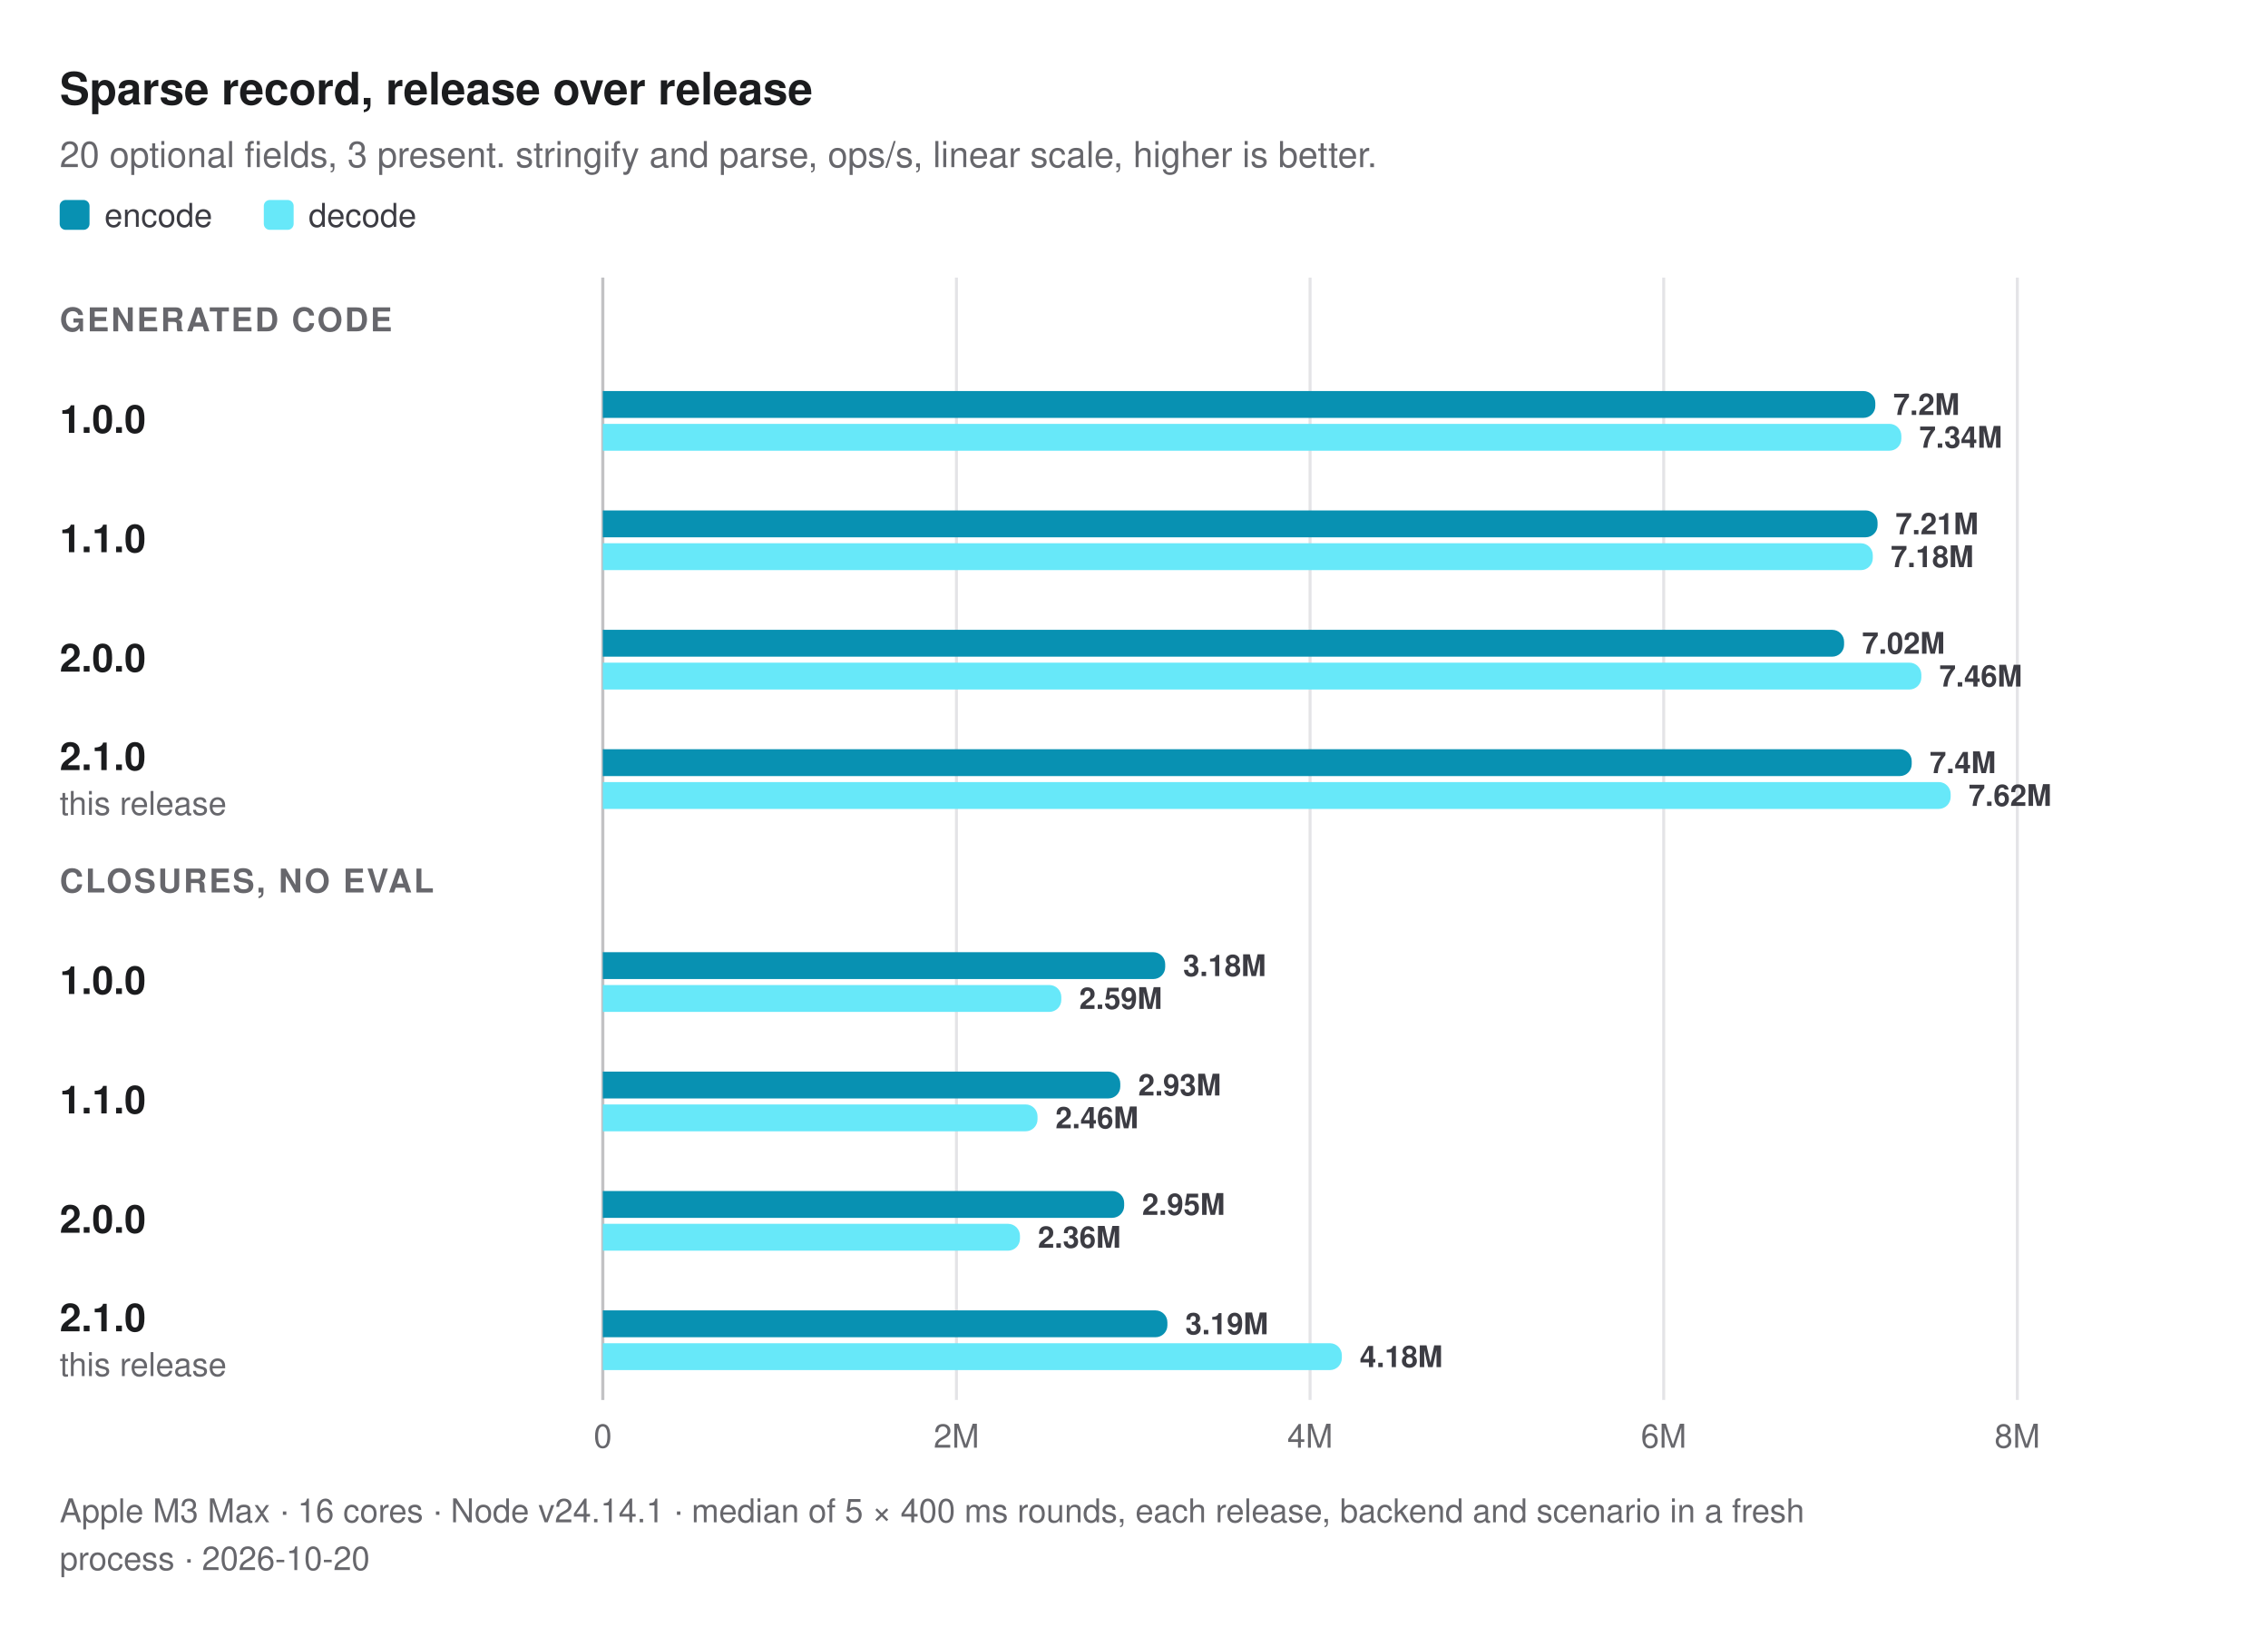
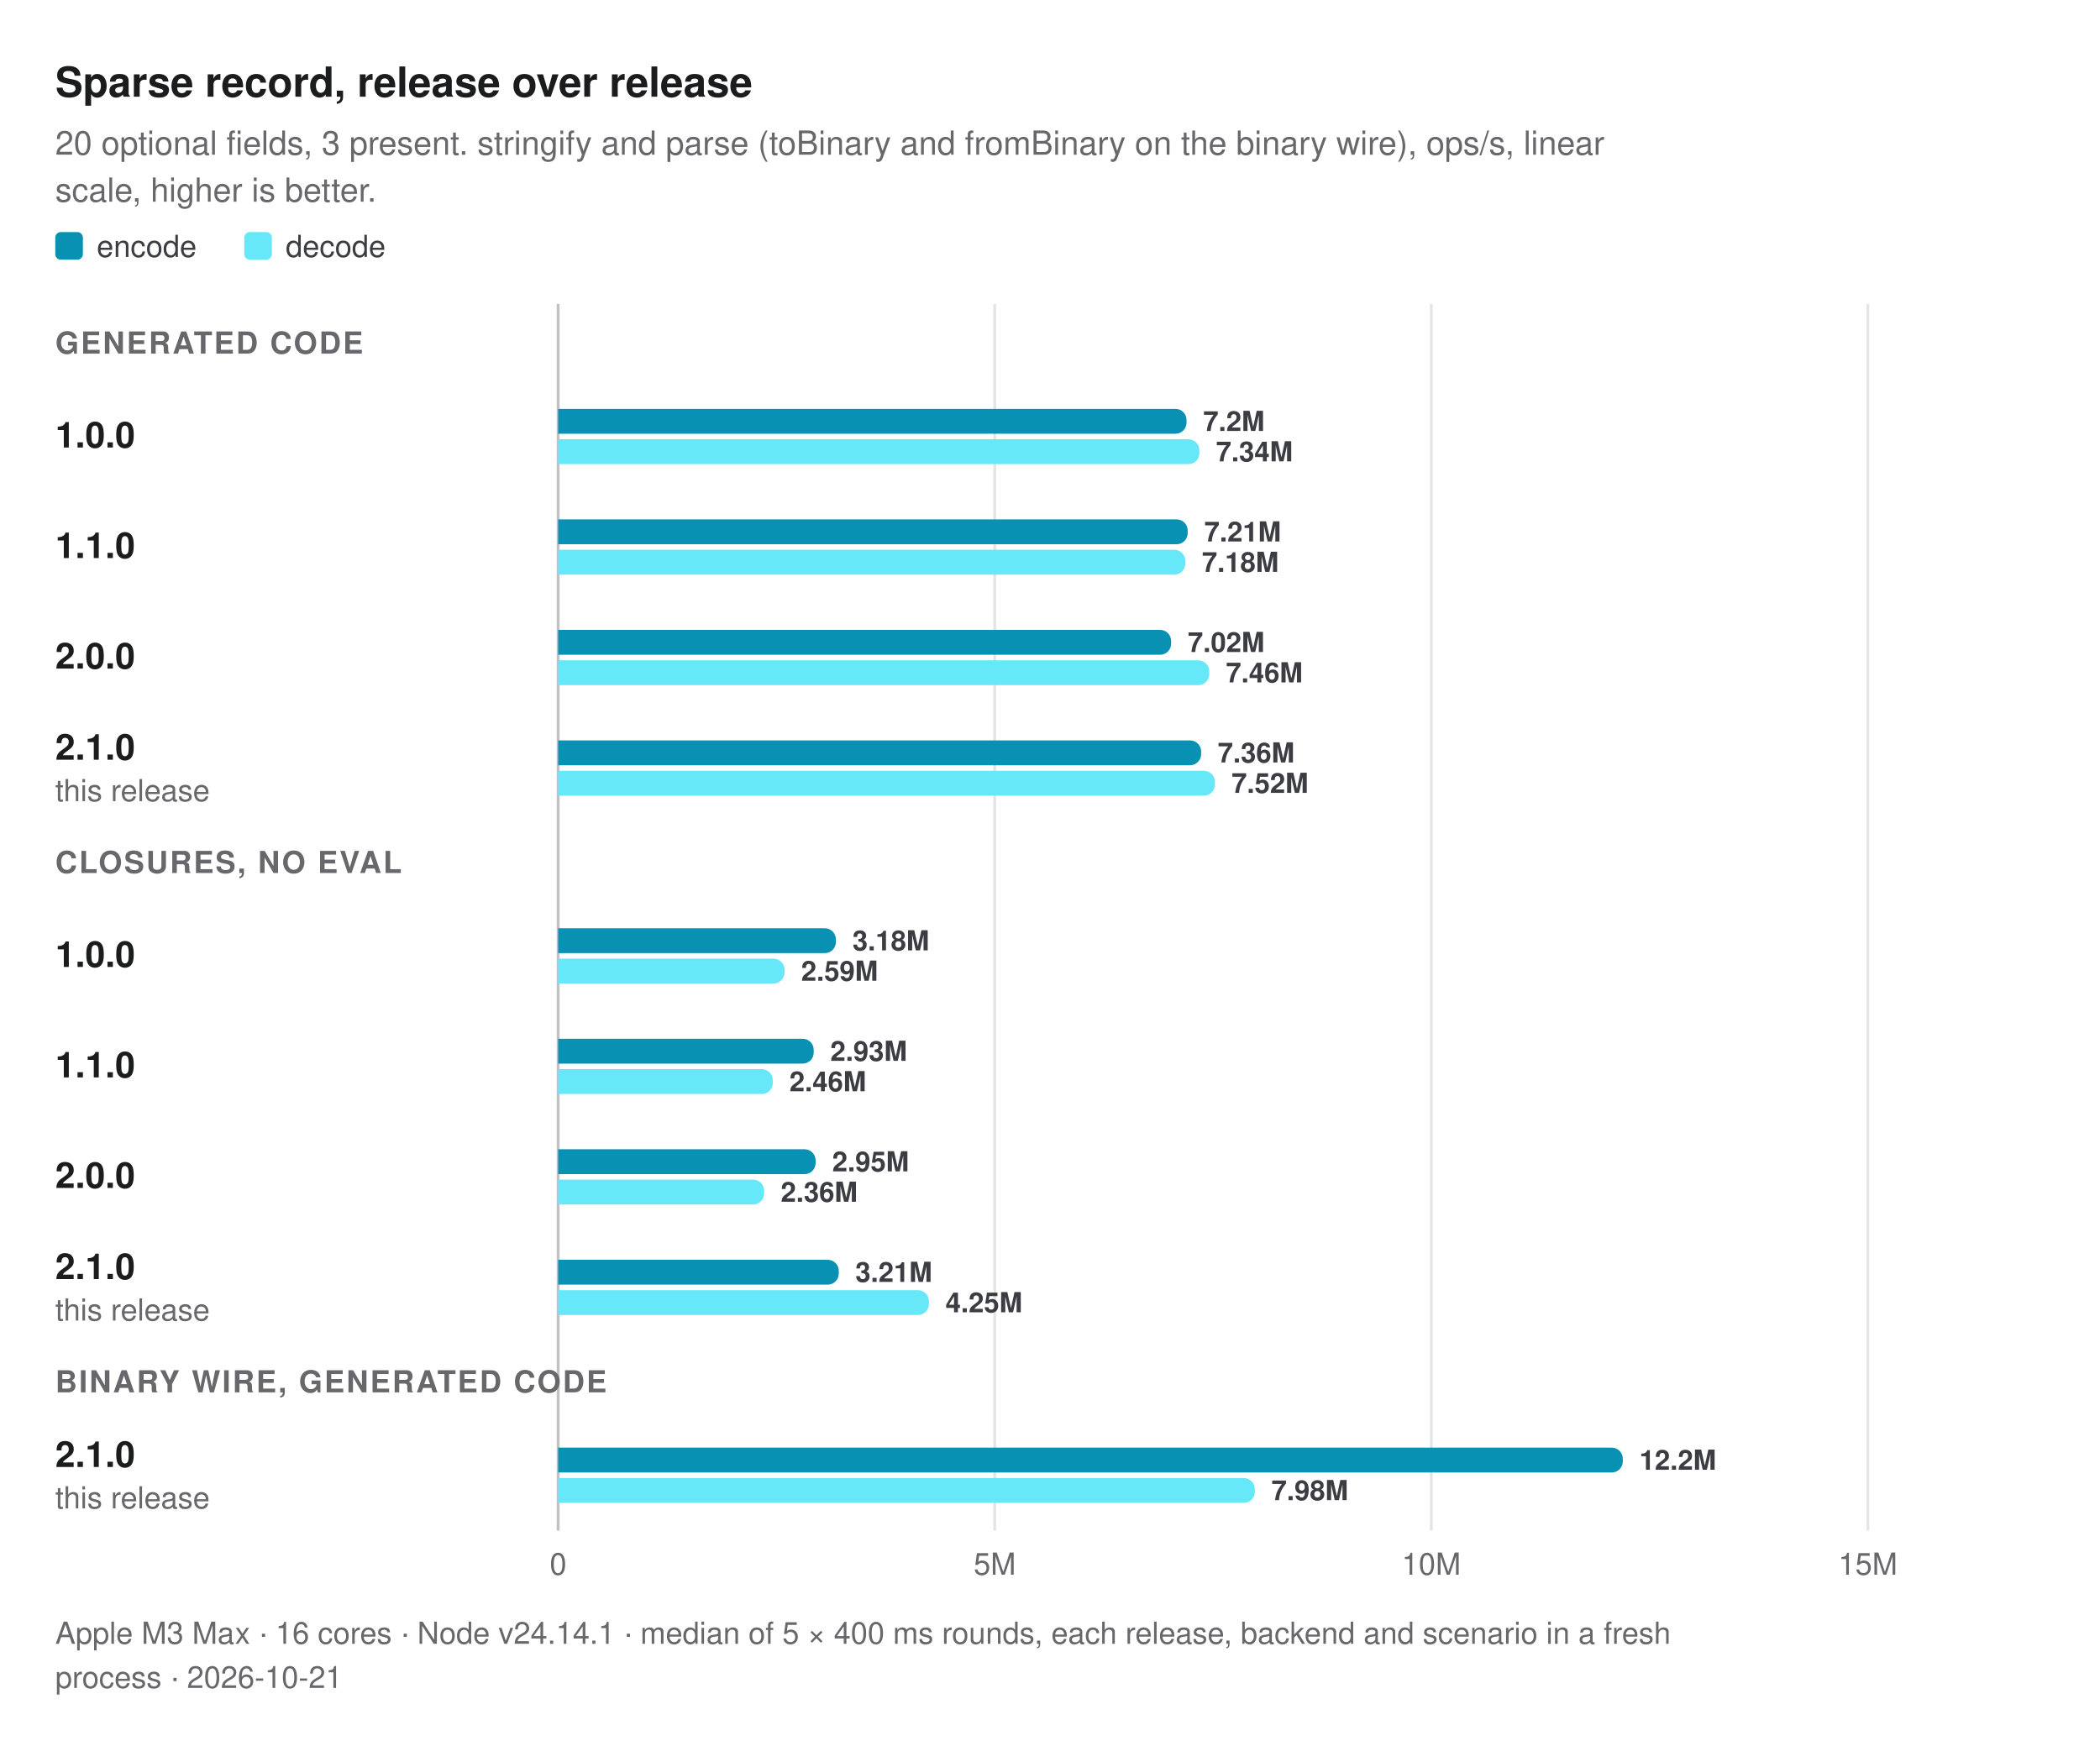
- <svg xmlns="http://www.w3.org/2000/svg" width="760" height="545" viewBox="0 0 760 545" role="img" aria-label="Sparse record, release over release. 20 optional fields, 3 present. stringify and parse, ops/s, linear scale, higher is better.">
+ <svg xmlns="http://www.w3.org/2000/svg" width="760" height="630" viewBox="0 0 760 630" role="img" aria-label="Sparse record, release over release. 20 optional fields, 3 present. stringify and parse (toBinary and fromBinary on the binary wire), ops/s, linear scale, higher is better.">
  <style>
  text { font-family: -apple-system, BlinkMacSystemFont, "Segoe UI", Helvetica, Arial, sans-serif; }
  .title { font-size: 15px; font-weight: 700; fill: #1b1c1e; }
  .subtitle, .caption { font-size: 12px; fill: #67676c; }
  .caption { font-size: 11px; }
  .group { font-size: 11px; font-weight: 600; letter-spacing: 0.06em; fill: #67676c; }
  .label { font-size: 13px; font-weight: 600; fill: #1b1c1e; }
  .label.primary, .label.secondary { font-weight: 700; }
  .sublabel { font-size: 11px; fill: #67676c; }
  .value { font-size: 12px; font-weight: 600; fill: #3c3c43; font-variant-numeric: tabular-nums; }
  .value.small { font-size: 10px; }
  .legend { font-size: 11px; fill: #3c3c43; }
  .tick { font-size: 11px; fill: #67676c; font-variant-numeric: tabular-nums; }
  .grid { stroke: #e4e4e7; stroke-width: 1; }
  .axis { stroke: #c2c2c4; stroke-width: 1; }
  .ref { stroke: #67676c; stroke-width: 1; stroke-dasharray: 3 3; }
  .bar { fill: #c9cad1; }
  .bar.primary { fill: #0891b2; }
  .bar.secondary { fill: #67e8f9; }
  @media (prefers-color-scheme: dark) {
    .title, .label { fill: #dfdfd6; }
    .subtitle, .caption, .group, .sublabel, .tick { fill: #98989f; }
    .value, .legend { fill: #c2c2c4; }
    .grid { stroke: #2e2e32; }
    .axis { stroke: #48484c; }
    .ref { stroke: #98989f; }
    .bar { fill: #4a4b53; }
    .bar.primary { fill: #22d3ee; }
    .bar.secondary { fill: #0e7490; }
  }
</style>
  <text class="title" x="20" y="35">Sparse record, release over release</text>
-   <text class="subtitle" x="20" y="56">20 optional fields, 3 present. stringify and parse, ops/s, linear scale, higher is better.</text>
-   <rect class="bar primary" x="20" y="67" width="10" height="10" rx="2" />
-   <text class="legend" x="35" y="76">encode</text>
-   <rect class="bar secondary" x="88.4" y="67" width="10" height="10" rx="2" />
-   <text class="legend" x="103.4" y="76">decode</text>
-   <line class="grid" x1="202" y1="93" x2="202" y2="469" />
-   <text class="tick" x="202" y="485" text-anchor="middle">0</text>
-   <line class="grid" x1="320.5" y1="93" x2="320.5" y2="469" />
-   <text class="tick" x="320.5" y="485" text-anchor="middle">2M</text>
-   <line class="grid" x1="439" y1="93" x2="439" y2="469" />
-   <text class="tick" x="439" y="485" text-anchor="middle">4M</text>
-   <line class="grid" x1="557.5" y1="93" x2="557.5" y2="469" />
-   <text class="tick" x="557.5" y="485" text-anchor="middle">6M</text>
-   <line class="grid" x1="676" y1="93" x2="676" y2="469" />
-   <text class="tick" x="676" y="485" text-anchor="middle">8M</text>
-   <line class="axis" x1="202" y1="93" x2="202" y2="469" />
-   <text class="group" x="20" y="111">GENERATED CODE</text>
+   <text class="subtitle" x="20" y="56">20 optional fields, 3 present. stringify and parse (toBinary and fromBinary on the binary wire), ops/s, linear</text>
+   <text class="subtitle" x="20" y="73">scale, higher is better.</text>
+   <rect class="bar primary" x="20" y="84" width="10" height="10" rx="2" />
+   <text class="legend" x="35" y="93">encode</text>
+   <rect class="bar secondary" x="88.4" y="84" width="10" height="10" rx="2" />
+   <text class="legend" x="103.4" y="93">decode</text>
+   <line class="grid" x1="202" y1="110" x2="202" y2="554" />
+   <text class="tick" x="202" y="570" text-anchor="middle">0</text>
+   <line class="grid" x1="360" y1="110" x2="360" y2="554" />
+   <text class="tick" x="360" y="570" text-anchor="middle">5M</text>
+   <line class="grid" x1="518" y1="110" x2="518" y2="554" />
+   <text class="tick" x="518" y="570" text-anchor="middle">10M</text>
+   <line class="grid" x1="676" y1="110" x2="676" y2="554" />
+   <text class="tick" x="676" y="570" text-anchor="middle">15M</text>
+   <line class="axis" x1="202" y1="110" x2="202" y2="554" />
+   <text class="group" x="20" y="128">GENERATED CODE</text>
  <g>
-     <text class="label" x="20" y="145">1.0.0</text>
-     <path class="bar primary" d="M202,131H624.415A4,4 0 0 1 628.415,135V136A4,4 0 0 1 624.415,140H202Z" />
-     <text class="value small" x="634.415" y="139">7.2M</text>
-     <path class="bar secondary" d="M202,142H633.142A4,4 0 0 1 637.142,146V147A4,4 0 0 1 633.142,151H202Z" />
-     <text class="value small" x="643.142" y="150">7.34M</text>
+     <text class="label" x="20" y="162">1.0.0</text>
+     <path class="bar primary" d="M202,148H425.421A4,4 0 0 1 429.421,152V153A4,4 0 0 1 425.421,157H202Z" />
+     <text class="value small" x="435.421" y="156">7.2M</text>
+     <path class="bar secondary" d="M202,159H430.076A4,4 0 0 1 434.076,163V164A4,4 0 0 1 430.076,168H202Z" />
+     <text class="value small" x="440.076" y="167">7.34M</text>
  </g>
  <g>
-     <text class="label" x="20" y="185">1.1.0</text>
-     <path class="bar primary" d="M202,171H625.169A4,4 0 0 1 629.169,175V176A4,4 0 0 1 625.169,180H202Z" />
-     <text class="value small" x="635.169" y="179">7.21M</text>
-     <path class="bar secondary" d="M202,182H623.57A4,4 0 0 1 627.57,186V187A4,4 0 0 1 623.57,191H202Z" />
-     <text class="value small" x="633.57" y="190">7.18M</text>
+     <text class="label" x="20" y="202">1.1.0</text>
+     <path class="bar primary" d="M202,188H425.823A4,4 0 0 1 429.823,192V193A4,4 0 0 1 425.823,197H202Z" />
+     <text class="value small" x="435.823" y="196">7.21M</text>
+     <path class="bar secondary" d="M202,199H424.971A4,4 0 0 1 428.971,203V204A4,4 0 0 1 424.971,208H202Z" />
+     <text class="value small" x="434.971" y="207">7.18M</text>
  </g>
  <g>
-     <text class="label" x="20" y="225">2.0.0</text>
-     <path class="bar primary" d="M202,211H613.95A4,4 0 0 1 617.95,215V216A4,4 0 0 1 613.95,220H202Z" />
-     <text class="value small" x="623.95" y="219">7.02M</text>
-     <path class="bar secondary" d="M202,222H639.838A4,4 0 0 1 643.838,226V227A4,4 0 0 1 639.838,231H202Z" />
-     <text class="value small" x="649.838" y="230">7.46M</text>
+     <text class="label" x="20" y="242">2.0.0</text>
+     <path class="bar primary" d="M202,228H419.84A4,4 0 0 1 423.84,232V233A4,4 0 0 1 419.84,237H202Z" />
+     <text class="value small" x="429.84" y="236">7.02M</text>
+     <path class="bar secondary" d="M202,239H433.647A4,4 0 0 1 437.647,243V244A4,4 0 0 1 433.647,248H202Z" />
+     <text class="value small" x="443.647" y="247">7.46M</text>
  </g>
  <g>
-     <text class="label" x="20" y="258">2.1.0</text>
-     <text class="sublabel" x="20" y="273">this release</text>
-     <path class="bar primary" d="M202,251H636.611A4,4 0 0 1 640.611,255V256A4,4 0 0 1 636.611,260H202Z" />
-     <text class="value small" x="646.611" y="259">7.4M</text>
-     <path class="bar secondary" d="M202,262H649.661A4,4 0 0 1 653.661,266V267A4,4 0 0 1 649.661,271H202Z" />
-     <text class="value small" x="659.661" y="270">7.62M</text>
+     <text class="label" x="20" y="275">2.1.0</text>
+     <text class="sublabel" x="20" y="290">this release</text>
+     <path class="bar primary" d="M202,268H430.697A4,4 0 0 1 434.697,272V273A4,4 0 0 1 430.697,277H202Z" />
+     <text class="value small" x="440.697" y="276">7.36M</text>
+     <path class="bar secondary" d="M202,279H435.699A4,4 0 0 1 439.699,283V284A4,4 0 0 1 435.699,288H202Z" />
+     <text class="value small" x="445.699" y="287">7.52M</text>
  </g>
-   <text class="group" x="20" y="299">CLOSURES, NO EVAL</text>
+   <text class="group" x="20" y="316">CLOSURES, NO EVAL</text>
  <g>
-     <text class="label" x="20" y="333">1.0.0</text>
-     <path class="bar primary" d="M202,319H386.457A4,4 0 0 1 390.457,323V324A4,4 0 0 1 386.457,328H202Z" />
-     <text class="value small" x="396.457" y="327">3.18M</text>
-     <path class="bar secondary" d="M202,330H351.643A4,4 0 0 1 355.643,334V335A4,4 0 0 1 351.643,339H202Z" />
-     <text class="value small" x="361.643" y="338">2.59M</text>
+     <text class="label" x="20" y="350">1.0.0</text>
+     <path class="bar primary" d="M202,336H298.51A4,4 0 0 1 302.51,340V341A4,4 0 0 1 298.51,345H202Z" />
+     <text class="value small" x="308.51" y="344">3.18M</text>
+     <path class="bar secondary" d="M202,347H279.943A4,4 0 0 1 283.943,351V352A4,4 0 0 1 279.943,356H202Z" />
+     <text class="value small" x="289.943" y="355">2.59M</text>
  </g>
  <g>
-     <text class="label" x="20" y="373">1.1.0</text>
-     <path class="bar primary" d="M202,359H371.407A4,4 0 0 1 375.407,363V364A4,4 0 0 1 371.407,368H202Z" />
-     <text class="value small" x="381.407" y="367">2.93M</text>
-     <path class="bar secondary" d="M202,370H343.674A4,4 0 0 1 347.674,374V375A4,4 0 0 1 343.674,379H202Z" />
-     <text class="value small" x="353.674" y="378">2.46M</text>
+     <text class="label" x="20" y="390">1.1.0</text>
+     <path class="bar primary" d="M202,376H290.484A4,4 0 0 1 294.484,380V381A4,4 0 0 1 290.484,385H202Z" />
+     <text class="value small" x="300.484" y="384">2.93M</text>
+     <path class="bar secondary" d="M202,387H275.693A4,4 0 0 1 279.693,391V392A4,4 0 0 1 275.693,396H202Z" />
+     <text class="value small" x="285.693" y="395">2.46M</text>
  </g>
  <g>
-     <text class="label" x="20" y="413">2.0.0</text>
-     <path class="bar primary" d="M202,399H372.703A4,4 0 0 1 376.703,403V404A4,4 0 0 1 372.703,408H202Z" />
-     <text class="value small" x="382.703" y="407">2.95M</text>
-     <path class="bar secondary" d="M202,410H337.789A4,4 0 0 1 341.789,414V415A4,4 0 0 1 337.789,419H202Z" />
-     <text class="value small" x="347.789" y="418">2.36M</text>
+     <text class="label" x="20" y="430">2.0.0</text>
+     <path class="bar primary" d="M202,416H291.175A4,4 0 0 1 295.175,420V421A4,4 0 0 1 291.175,425H202Z" />
+     <text class="value small" x="301.175" y="424">2.95M</text>
+     <path class="bar secondary" d="M202,427H272.554A4,4 0 0 1 276.554,431V432A4,4 0 0 1 272.554,436H202Z" />
+     <text class="value small" x="282.554" y="435">2.36M</text>
  </g>
  <g>
-     <text class="label" x="20" y="446">2.1.0</text>
-     <text class="sublabel" x="20" y="461">this release</text>
-     <path class="bar primary" d="M202,439H387.195A4,4 0 0 1 391.195,443V444A4,4 0 0 1 387.195,448H202Z" />
-     <text class="value small" x="397.195" y="447">3.19M</text>
-     <path class="bar secondary" d="M202,450H445.65A4,4 0 0 1 449.65,454V455A4,4 0 0 1 445.65,459H202Z" />
-     <text class="value small" x="455.65" y="458">4.18M</text>
+     <text class="label" x="20" y="463">2.1.0</text>
+     <text class="sublabel" x="20" y="478">this release</text>
+     <path class="bar primary" d="M202,456H299.556A4,4 0 0 1 303.556,460V461A4,4 0 0 1 299.556,465H202Z" />
+     <text class="value small" x="309.556" y="464">3.21M</text>
+     <path class="bar secondary" d="M202,467H332.195A4,4 0 0 1 336.195,471V472A4,4 0 0 1 332.195,476H202Z" />
+     <text class="value small" x="342.195" y="475">4.25M</text>
  </g>
-   <text class="caption" x="20" y="510">Apple M3 Max · 16 cores · Node v24.14.1 · median of 5 × 400 ms rounds, each release, backend and scenario in a fresh</text>
-   <text class="caption" x="20" y="526">process · 2026-10-20</text>
+   <text class="group" x="20" y="504">BINARY WIRE, GENERATED CODE</text>
+   <g>
+     <text class="label" x="20" y="531">2.1.0</text>
+     <text class="sublabel" x="20" y="546">this release</text>
+     <path class="bar primary" d="M202,524H583.302A4,4 0 0 1 587.302,528V529A4,4 0 0 1 583.302,533H202Z" />
+     <text class="value small" x="593.302" y="532">12.2M</text>
+     <path class="bar secondary" d="M202,535H450.128A4,4 0 0 1 454.128,539V540A4,4 0 0 1 450.128,544H202Z" />
+     <text class="value small" x="460.128" y="543">7.98M</text>
+   </g>
+   <text class="caption" x="20" y="595">Apple M3 Max · 16 cores · Node v24.14.1 · median of 5 × 400 ms rounds, each release, backend and scenario in a fresh</text>
+   <text class="caption" x="20" y="611">process · 2026-10-21</text>
</svg>
